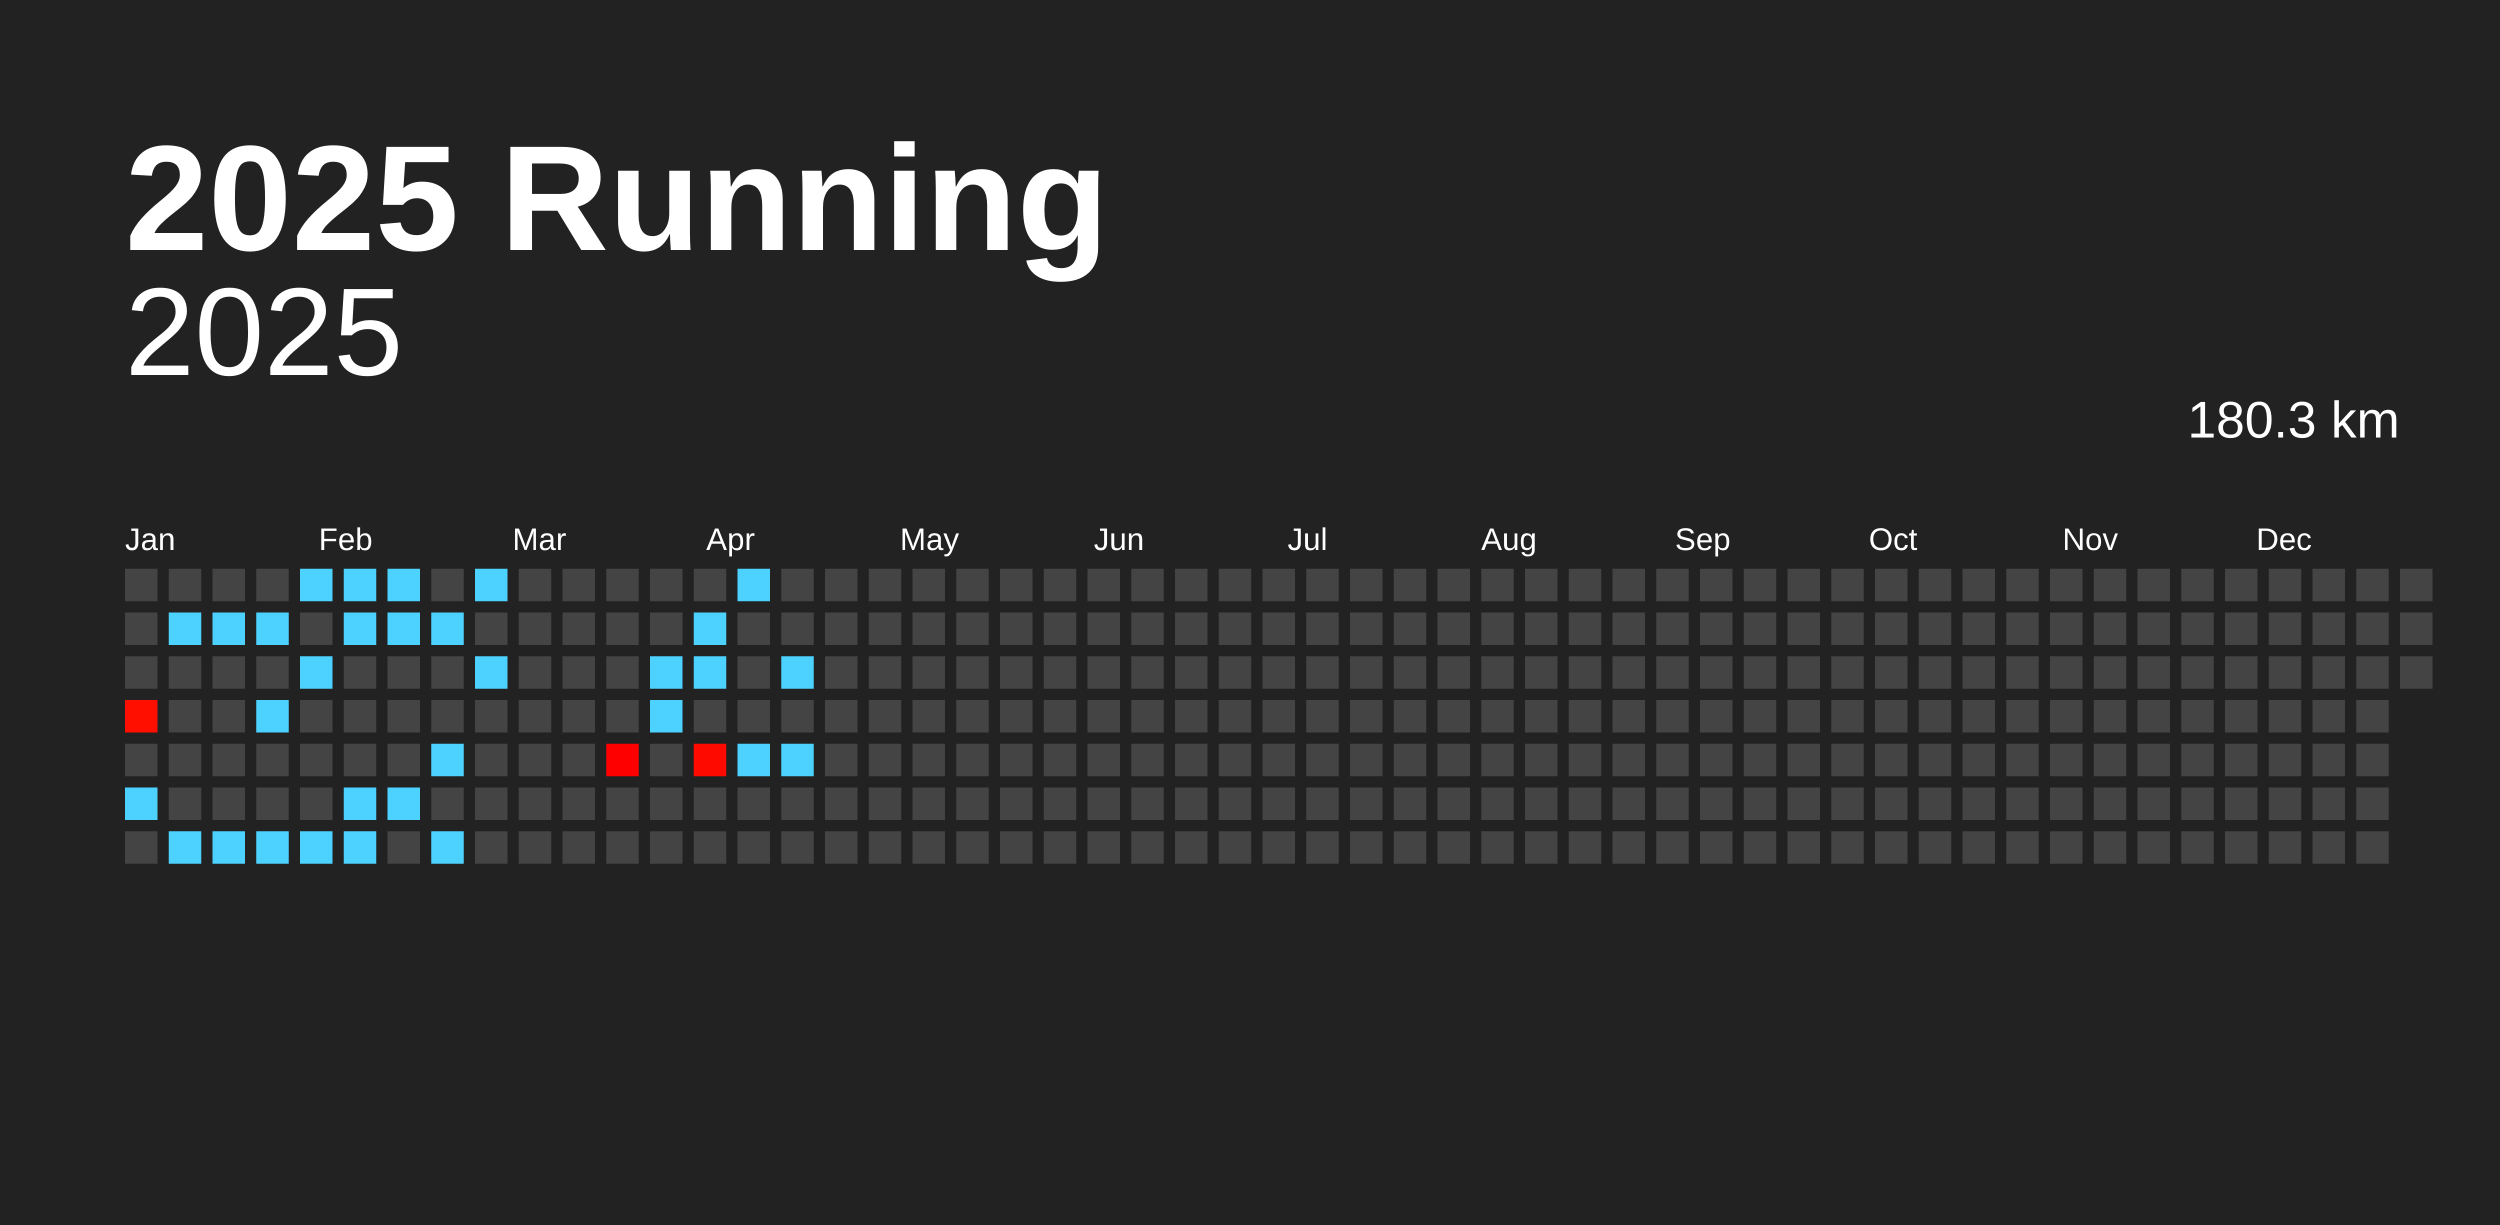
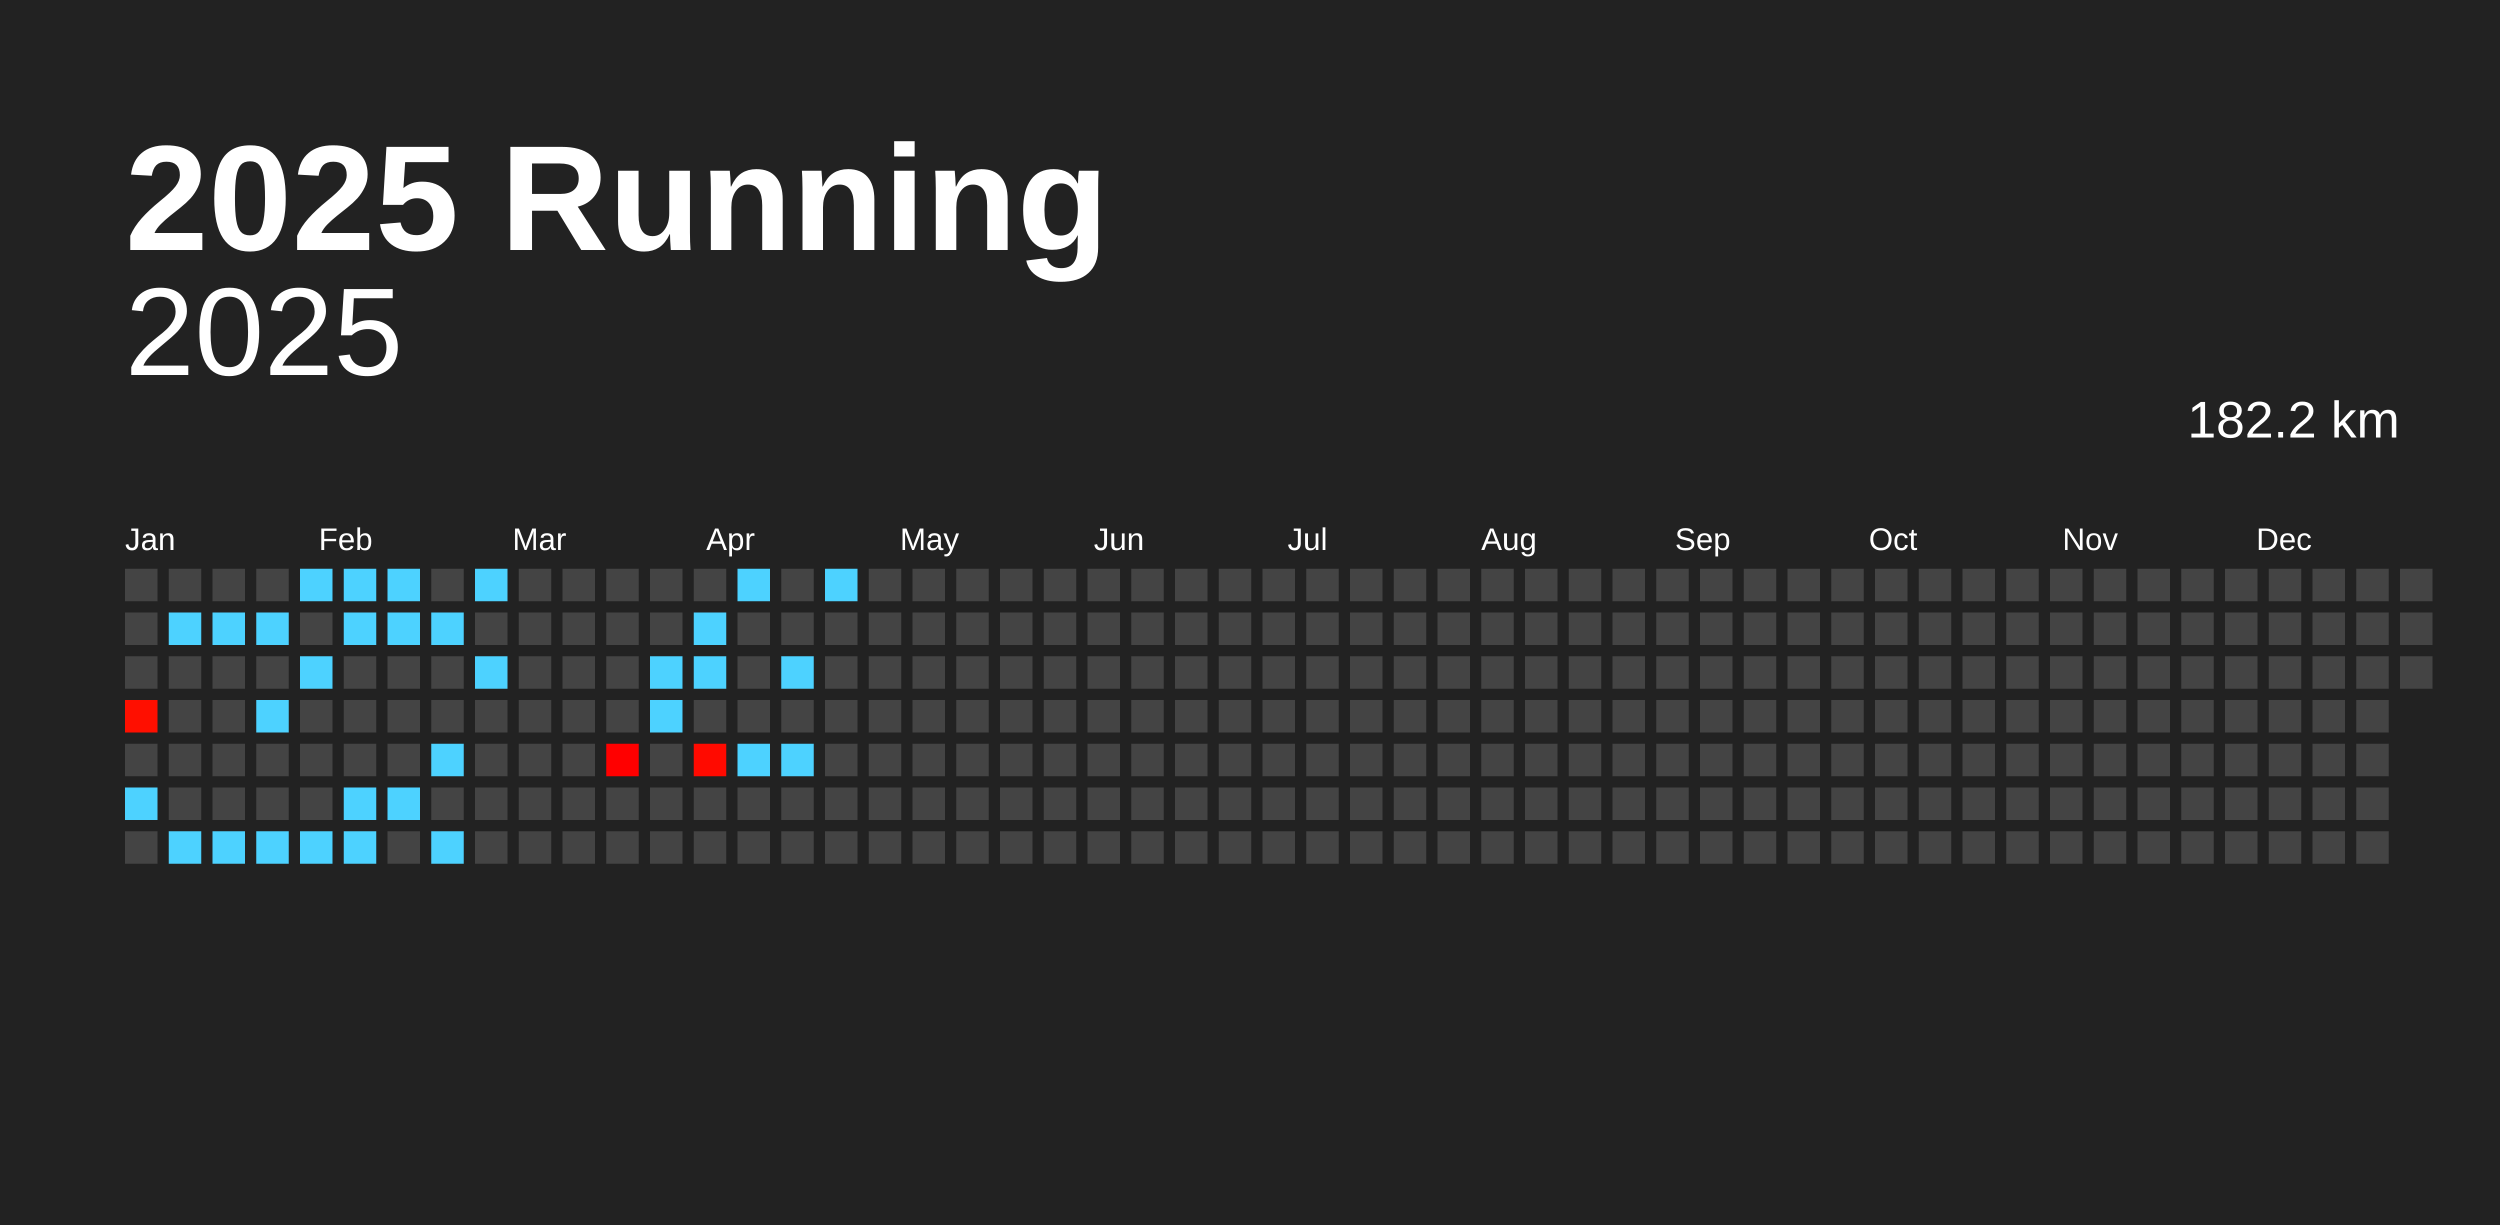
<svg xmlns="http://www.w3.org/2000/svg" baseProfile="full" height="98mm" version="1.1" viewBox="0,0,200,98" width="200mm">
  <defs />
  <rect fill="#222222" height="98" width="200" x="0" y="0" />
  <text fill="#FFFFFF" style="font-size:12px; font-family:Arial; font-weight:bold;" x="10" y="20">2025 Running</text>
  <text alignment-baseline="hanging" fill="#FFFFFF" style="font-size:10.0px; font-family:Arial;" x="10" y="30">2025</text>
-   <text alignment-baseline="hanging" fill="#FFFFFF" style="font-size:4.125px; font-family:Arial;" x="175" y="35">180.3 km</text>
+   <text alignment-baseline="hanging" fill="#FFFFFF" style="font-size:4.125px; font-family:Arial;" x="175" y="35">182.2 km</text>
  <text fill="#FFFFFF" style="font-size:2.5px; font-family:Arial" x="10.0" y="44">Jan</text>
  <text fill="#FFFFFF" style="font-size:2.5px; font-family:Arial" x="25.5" y="44">Feb</text>
  <text fill="#FFFFFF" style="font-size:2.5px; font-family:Arial" x="41.0" y="44">Mar</text>
  <text fill="#FFFFFF" style="font-size:2.5px; font-family:Arial" x="56.5" y="44">Apr</text>
  <text fill="#FFFFFF" style="font-size:2.5px; font-family:Arial" x="72.0" y="44">May</text>
  <text fill="#FFFFFF" style="font-size:2.5px; font-family:Arial" x="87.5" y="44">Jun</text>
  <text fill="#FFFFFF" style="font-size:2.5px; font-family:Arial" x="103.0" y="44">Jul</text>
  <text fill="#FFFFFF" style="font-size:2.5px; font-family:Arial" x="118.5" y="44">Aug</text>
  <text fill="#FFFFFF" style="font-size:2.5px; font-family:Arial" x="134.0" y="44">Sep</text>
  <text fill="#FFFFFF" style="font-size:2.5px; font-family:Arial" x="149.5" y="44">Oct</text>
  <text fill="#FFFFFF" style="font-size:2.5px; font-family:Arial" x="165.0" y="44">Nov</text>
  <text fill="#FFFFFF" style="font-size:2.5px; font-family:Arial" x="180.5" y="44">Dec</text>
  <rect fill="#444444" height="2.6" width="2.6" x="10.0" y="45.5" />
  <rect fill="#444444" height="2.6" width="2.6" x="10.0" y="49.0" />
  <rect fill="#444444" height="2.6" width="2.6" x="10.0" y="52.5" />
  <rect fill="#ff0f00" height="2.6" width="2.6" x="10.0" y="56.0" />
  <rect fill="#444444" height="2.6" width="2.6" x="10.0" y="59.5" />
  <rect fill="#4dd2ff" height="2.6" width="2.6" x="10.0" y="63.0" />
  <rect fill="#444444" height="2.6" width="2.6" x="10.0" y="66.5" />
  <rect fill="#444444" height="2.6" width="2.6" x="13.5" y="45.5" />
  <rect fill="#4dd2ff" height="2.6" width="2.6" x="13.5" y="49.0" />
  <rect fill="#444444" height="2.6" width="2.6" x="13.5" y="52.5" />
  <rect fill="#444444" height="2.6" width="2.6" x="13.5" y="56.0" />
  <rect fill="#444444" height="2.6" width="2.6" x="13.5" y="59.5" />
  <rect fill="#444444" height="2.6" width="2.6" x="13.5" y="63.0" />
  <rect fill="#4dd2ff" height="2.6" width="2.6" x="13.5" y="66.5" />
  <rect fill="#444444" height="2.6" width="2.6" x="17.0" y="45.5" />
  <rect fill="#4dd2ff" height="2.6" width="2.6" x="17.0" y="49.0" />
  <rect fill="#444444" height="2.6" width="2.6" x="17.0" y="52.5" />
  <rect fill="#444444" height="2.6" width="2.6" x="17.0" y="56.0" />
  <rect fill="#444444" height="2.6" width="2.6" x="17.0" y="59.5" />
  <rect fill="#444444" height="2.6" width="2.6" x="17.0" y="63.0" />
  <rect fill="#4dd2ff" height="2.6" width="2.6" x="17.0" y="66.5" />
  <rect fill="#444444" height="2.6" width="2.6" x="20.5" y="45.5" />
  <rect fill="#4dd2ff" height="2.6" width="2.6" x="20.5" y="49.0" />
  <rect fill="#444444" height="2.6" width="2.6" x="20.5" y="52.5" />
  <rect fill="#4dd2ff" height="2.6" width="2.6" x="20.5" y="56.0" />
  <rect fill="#444444" height="2.6" width="2.6" x="20.5" y="59.5" />
  <rect fill="#444444" height="2.6" width="2.6" x="20.5" y="63.0" />
  <rect fill="#4dd2ff" height="2.6" width="2.6" x="20.5" y="66.5" />
  <rect fill="#4dd2ff" height="2.6" width="2.6" x="24.0" y="45.5" />
  <rect fill="#444444" height="2.6" width="2.6" x="24.0" y="49.0" />
  <rect fill="#4dd2ff" height="2.6" width="2.6" x="24.0" y="52.5" />
  <rect fill="#444444" height="2.6" width="2.6" x="24.0" y="56.0" />
  <rect fill="#444444" height="2.6" width="2.6" x="24.0" y="59.5" />
  <rect fill="#444444" height="2.6" width="2.6" x="24.0" y="63.0" />
  <rect fill="#4dd2ff" height="2.6" width="2.6" x="24.0" y="66.5" />
  <rect fill="#4dd2ff" height="2.6" width="2.6" x="27.5" y="45.5" />
  <rect fill="#4dd2ff" height="2.6" width="2.6" x="27.5" y="49.0" />
  <rect fill="#444444" height="2.6" width="2.6" x="27.5" y="52.5" />
  <rect fill="#444444" height="2.6" width="2.6" x="27.5" y="56.0" />
  <rect fill="#444444" height="2.6" width="2.6" x="27.5" y="59.5" />
  <rect fill="#4dd2ff" height="2.6" width="2.6" x="27.5" y="63.0" />
  <rect fill="#4dd2ff" height="2.6" width="2.6" x="27.5" y="66.5" />
  <rect fill="#4dd2ff" height="2.6" width="2.6" x="31.0" y="45.5" />
  <rect fill="#4dd2ff" height="2.6" width="2.6" x="31.0" y="49.0" />
  <rect fill="#444444" height="2.6" width="2.6" x="31.0" y="52.5" />
  <rect fill="#444444" height="2.6" width="2.6" x="31.0" y="56.0" />
  <rect fill="#444444" height="2.6" width="2.6" x="31.0" y="59.5" />
  <rect fill="#4dd2ff" height="2.6" width="2.6" x="31.0" y="63.0" />
  <rect fill="#444444" height="2.6" width="2.6" x="31.0" y="66.5" />
  <rect fill="#444444" height="2.6" width="2.6" x="34.5" y="45.5" />
  <rect fill="#4dd2ff" height="2.6" width="2.6" x="34.5" y="49.0" />
  <rect fill="#444444" height="2.6" width="2.6" x="34.5" y="52.5" />
  <rect fill="#444444" height="2.6" width="2.6" x="34.5" y="56.0" />
  <rect fill="#4dd2ff" height="2.6" width="2.6" x="34.5" y="59.5" />
  <rect fill="#444444" height="2.6" width="2.6" x="34.5" y="63.0" />
  <rect fill="#4dd2ff" height="2.6" width="2.6" x="34.5" y="66.5" />
  <rect fill="#4dd2ff" height="2.6" width="2.6" x="38.0" y="45.5" />
  <rect fill="#444444" height="2.6" width="2.6" x="38.0" y="49.0" />
  <rect fill="#4dd2ff" height="2.6" width="2.6" x="38.0" y="52.5" />
  <rect fill="#444444" height="2.6" width="2.6" x="38.0" y="56.0" />
  <rect fill="#444444" height="2.6" width="2.6" x="38.0" y="59.5" />
  <rect fill="#444444" height="2.6" width="2.6" x="38.0" y="63.0" />
  <rect fill="#444444" height="2.6" width="2.6" x="38.0" y="66.5" />
  <rect fill="#444444" height="2.6" width="2.6" x="41.5" y="45.5" />
  <rect fill="#444444" height="2.6" width="2.6" x="41.5" y="49.0" />
  <rect fill="#444444" height="2.6" width="2.6" x="41.5" y="52.5" />
  <rect fill="#444444" height="2.6" width="2.6" x="41.5" y="56.0" />
  <rect fill="#444444" height="2.6" width="2.6" x="41.5" y="59.5" />
  <rect fill="#444444" height="2.6" width="2.6" x="41.5" y="63.0" />
  <rect fill="#444444" height="2.6" width="2.6" x="41.5" y="66.5" />
  <rect fill="#444444" height="2.6" width="2.6" x="45.0" y="45.5" />
  <rect fill="#444444" height="2.6" width="2.6" x="45.0" y="49.0" />
  <rect fill="#444444" height="2.6" width="2.6" x="45.0" y="52.5" />
  <rect fill="#444444" height="2.6" width="2.6" x="45.0" y="56.0" />
  <rect fill="#444444" height="2.6" width="2.6" x="45.0" y="59.5" />
  <rect fill="#444444" height="2.6" width="2.6" x="45.0" y="63.0" />
  <rect fill="#444444" height="2.6" width="2.6" x="45.0" y="66.5" />
  <rect fill="#444444" height="2.6" width="2.6" x="48.5" y="45.5" />
  <rect fill="#444444" height="2.6" width="2.6" x="48.5" y="49.0" />
  <rect fill="#444444" height="2.6" width="2.6" x="48.5" y="52.5" />
  <rect fill="#444444" height="2.6" width="2.6" x="48.5" y="56.0" />
  <rect fill="#ff0000" height="2.6" width="2.6" x="48.5" y="59.5" />
  <rect fill="#444444" height="2.6" width="2.6" x="48.5" y="63.0" />
  <rect fill="#444444" height="2.6" width="2.6" x="48.5" y="66.5" />
  <rect fill="#444444" height="2.6" width="2.6" x="52.0" y="45.5" />
  <rect fill="#444444" height="2.6" width="2.6" x="52.0" y="49.0" />
  <rect fill="#4dd2ff" height="2.6" width="2.6" x="52.0" y="52.5" />
  <rect fill="#4dd2ff" height="2.6" width="2.6" x="52.0" y="56.0" />
  <rect fill="#444444" height="2.6" width="2.6" x="52.0" y="59.5" />
  <rect fill="#444444" height="2.6" width="2.6" x="52.0" y="63.0" />
  <rect fill="#444444" height="2.6" width="2.6" x="52.0" y="66.5" />
  <rect fill="#444444" height="2.6" width="2.6" x="55.5" y="45.5" />
  <rect fill="#4dd2ff" height="2.6" width="2.6" x="55.5" y="49.0" />
  <rect fill="#4dd2ff" height="2.6" width="2.6" x="55.5" y="52.5" />
  <rect fill="#444444" height="2.6" width="2.6" x="55.5" y="56.0" />
  <rect fill="#ff0a00" height="2.6" width="2.6" x="55.5" y="59.5" />
  <rect fill="#444444" height="2.6" width="2.6" x="55.5" y="63.0" />
  <rect fill="#444444" height="2.6" width="2.6" x="55.5" y="66.5" />
  <rect fill="#4dd2ff" height="2.6" width="2.6" x="59.0" y="45.5" />
  <rect fill="#444444" height="2.6" width="2.6" x="59.0" y="49.0" />
  <rect fill="#444444" height="2.6" width="2.6" x="59.0" y="52.5" />
  <rect fill="#444444" height="2.6" width="2.6" x="59.0" y="56.0" />
  <rect fill="#4dd2ff" height="2.6" width="2.6" x="59.0" y="59.5" />
  <rect fill="#444444" height="2.6" width="2.6" x="59.0" y="63.0" />
  <rect fill="#444444" height="2.6" width="2.6" x="59.0" y="66.5" />
  <rect fill="#444444" height="2.6" width="2.6" x="62.5" y="45.5" />
  <rect fill="#444444" height="2.6" width="2.6" x="62.5" y="49.0" />
  <rect fill="#4dd2ff" height="2.6" width="2.6" x="62.5" y="52.5" />
  <rect fill="#444444" height="2.6" width="2.6" x="62.5" y="56.0" />
  <rect fill="#4dd2ff" height="2.6" width="2.6" x="62.5" y="59.5" />
  <rect fill="#444444" height="2.6" width="2.6" x="62.5" y="63.0" />
  <rect fill="#444444" height="2.6" width="2.6" x="62.5" y="66.5" />
-   <rect fill="#444444" height="2.6" width="2.6" x="66.0" y="45.5" />
+   <rect fill="#4dd2ff" height="2.6" width="2.6" x="66.0" y="45.5" />
  <rect fill="#444444" height="2.6" width="2.6" x="66.0" y="49.0" />
  <rect fill="#444444" height="2.6" width="2.6" x="66.0" y="52.5" />
  <rect fill="#444444" height="2.6" width="2.6" x="66.0" y="56.0" />
  <rect fill="#444444" height="2.6" width="2.6" x="66.0" y="59.5" />
  <rect fill="#444444" height="2.6" width="2.6" x="66.0" y="63.0" />
  <rect fill="#444444" height="2.6" width="2.6" x="66.0" y="66.5" />
  <rect fill="#444444" height="2.6" width="2.6" x="69.5" y="45.5" />
  <rect fill="#444444" height="2.6" width="2.6" x="69.5" y="49.0" />
  <rect fill="#444444" height="2.6" width="2.6" x="69.5" y="52.5" />
  <rect fill="#444444" height="2.6" width="2.6" x="69.5" y="56.0" />
  <rect fill="#444444" height="2.6" width="2.6" x="69.5" y="59.5" />
  <rect fill="#444444" height="2.6" width="2.6" x="69.5" y="63.0" />
  <rect fill="#444444" height="2.6" width="2.6" x="69.5" y="66.5" />
  <rect fill="#444444" height="2.6" width="2.6" x="73.0" y="45.5" />
  <rect fill="#444444" height="2.6" width="2.6" x="73.0" y="49.0" />
  <rect fill="#444444" height="2.6" width="2.6" x="73.0" y="52.5" />
  <rect fill="#444444" height="2.6" width="2.6" x="73.0" y="56.0" />
  <rect fill="#444444" height="2.6" width="2.6" x="73.0" y="59.5" />
  <rect fill="#444444" height="2.6" width="2.6" x="73.0" y="63.0" />
  <rect fill="#444444" height="2.6" width="2.6" x="73.0" y="66.5" />
  <rect fill="#444444" height="2.6" width="2.6" x="76.5" y="45.5" />
  <rect fill="#444444" height="2.6" width="2.6" x="76.5" y="49.0" />
  <rect fill="#444444" height="2.6" width="2.6" x="76.5" y="52.5" />
  <rect fill="#444444" height="2.6" width="2.6" x="76.5" y="56.0" />
  <rect fill="#444444" height="2.6" width="2.6" x="76.5" y="59.5" />
  <rect fill="#444444" height="2.6" width="2.6" x="76.5" y="63.0" />
  <rect fill="#444444" height="2.6" width="2.6" x="76.5" y="66.5" />
  <rect fill="#444444" height="2.6" width="2.6" x="80.0" y="45.5" />
  <rect fill="#444444" height="2.6" width="2.6" x="80.0" y="49.0" />
  <rect fill="#444444" height="2.6" width="2.6" x="80.0" y="52.5" />
  <rect fill="#444444" height="2.6" width="2.6" x="80.0" y="56.0" />
  <rect fill="#444444" height="2.6" width="2.6" x="80.0" y="59.5" />
  <rect fill="#444444" height="2.6" width="2.6" x="80.0" y="63.0" />
  <rect fill="#444444" height="2.6" width="2.6" x="80.0" y="66.5" />
  <rect fill="#444444" height="2.6" width="2.6" x="83.5" y="45.5" />
  <rect fill="#444444" height="2.6" width="2.6" x="83.5" y="49.0" />
  <rect fill="#444444" height="2.6" width="2.6" x="83.5" y="52.5" />
  <rect fill="#444444" height="2.6" width="2.6" x="83.5" y="56.0" />
  <rect fill="#444444" height="2.6" width="2.6" x="83.5" y="59.5" />
  <rect fill="#444444" height="2.6" width="2.6" x="83.5" y="63.0" />
  <rect fill="#444444" height="2.6" width="2.6" x="83.5" y="66.5" />
  <rect fill="#444444" height="2.6" width="2.6" x="87.0" y="45.5" />
  <rect fill="#444444" height="2.6" width="2.6" x="87.0" y="49.0" />
  <rect fill="#444444" height="2.6" width="2.6" x="87.0" y="52.5" />
  <rect fill="#444444" height="2.6" width="2.6" x="87.0" y="56.0" />
  <rect fill="#444444" height="2.6" width="2.6" x="87.0" y="59.5" />
  <rect fill="#444444" height="2.6" width="2.6" x="87.0" y="63.0" />
  <rect fill="#444444" height="2.6" width="2.6" x="87.0" y="66.5" />
  <rect fill="#444444" height="2.6" width="2.6" x="90.5" y="45.5" />
  <rect fill="#444444" height="2.6" width="2.6" x="90.5" y="49.0" />
  <rect fill="#444444" height="2.6" width="2.6" x="90.5" y="52.5" />
  <rect fill="#444444" height="2.6" width="2.6" x="90.5" y="56.0" />
  <rect fill="#444444" height="2.6" width="2.6" x="90.5" y="59.5" />
  <rect fill="#444444" height="2.6" width="2.6" x="90.5" y="63.0" />
  <rect fill="#444444" height="2.6" width="2.6" x="90.5" y="66.5" />
  <rect fill="#444444" height="2.6" width="2.6" x="94.0" y="45.5" />
  <rect fill="#444444" height="2.6" width="2.6" x="94.0" y="49.0" />
  <rect fill="#444444" height="2.6" width="2.6" x="94.0" y="52.5" />
  <rect fill="#444444" height="2.6" width="2.6" x="94.0" y="56.0" />
  <rect fill="#444444" height="2.6" width="2.6" x="94.0" y="59.5" />
  <rect fill="#444444" height="2.6" width="2.6" x="94.0" y="63.0" />
  <rect fill="#444444" height="2.6" width="2.6" x="94.0" y="66.5" />
  <rect fill="#444444" height="2.6" width="2.6" x="97.5" y="45.5" />
  <rect fill="#444444" height="2.6" width="2.6" x="97.5" y="49.0" />
  <rect fill="#444444" height="2.6" width="2.6" x="97.5" y="52.5" />
  <rect fill="#444444" height="2.6" width="2.6" x="97.5" y="56.0" />
  <rect fill="#444444" height="2.6" width="2.6" x="97.5" y="59.5" />
  <rect fill="#444444" height="2.6" width="2.6" x="97.5" y="63.0" />
  <rect fill="#444444" height="2.6" width="2.6" x="97.5" y="66.5" />
  <rect fill="#444444" height="2.6" width="2.6" x="101.0" y="45.5" />
  <rect fill="#444444" height="2.6" width="2.6" x="101.0" y="49.0" />
  <rect fill="#444444" height="2.6" width="2.6" x="101.0" y="52.5" />
  <rect fill="#444444" height="2.6" width="2.6" x="101.0" y="56.0" />
  <rect fill="#444444" height="2.6" width="2.6" x="101.0" y="59.5" />
  <rect fill="#444444" height="2.6" width="2.6" x="101.0" y="63.0" />
  <rect fill="#444444" height="2.6" width="2.6" x="101.0" y="66.5" />
  <rect fill="#444444" height="2.6" width="2.6" x="104.5" y="45.5" />
  <rect fill="#444444" height="2.6" width="2.6" x="104.5" y="49.0" />
  <rect fill="#444444" height="2.6" width="2.6" x="104.5" y="52.5" />
  <rect fill="#444444" height="2.6" width="2.6" x="104.5" y="56.0" />
  <rect fill="#444444" height="2.6" width="2.6" x="104.5" y="59.5" />
  <rect fill="#444444" height="2.6" width="2.6" x="104.5" y="63.0" />
  <rect fill="#444444" height="2.6" width="2.6" x="104.5" y="66.5" />
  <rect fill="#444444" height="2.6" width="2.6" x="108.0" y="45.5" />
  <rect fill="#444444" height="2.6" width="2.6" x="108.0" y="49.0" />
  <rect fill="#444444" height="2.6" width="2.6" x="108.0" y="52.5" />
  <rect fill="#444444" height="2.6" width="2.6" x="108.0" y="56.0" />
  <rect fill="#444444" height="2.6" width="2.6" x="108.0" y="59.5" />
  <rect fill="#444444" height="2.6" width="2.6" x="108.0" y="63.0" />
  <rect fill="#444444" height="2.6" width="2.6" x="108.0" y="66.5" />
  <rect fill="#444444" height="2.6" width="2.6" x="111.5" y="45.5" />
  <rect fill="#444444" height="2.6" width="2.6" x="111.5" y="49.0" />
  <rect fill="#444444" height="2.6" width="2.6" x="111.5" y="52.5" />
  <rect fill="#444444" height="2.6" width="2.6" x="111.5" y="56.0" />
  <rect fill="#444444" height="2.6" width="2.6" x="111.5" y="59.5" />
  <rect fill="#444444" height="2.6" width="2.6" x="111.5" y="63.0" />
  <rect fill="#444444" height="2.6" width="2.6" x="111.5" y="66.5" />
  <rect fill="#444444" height="2.6" width="2.6" x="115.0" y="45.5" />
  <rect fill="#444444" height="2.6" width="2.6" x="115.0" y="49.0" />
  <rect fill="#444444" height="2.6" width="2.6" x="115.0" y="52.5" />
  <rect fill="#444444" height="2.6" width="2.6" x="115.0" y="56.0" />
  <rect fill="#444444" height="2.6" width="2.6" x="115.0" y="59.5" />
  <rect fill="#444444" height="2.6" width="2.6" x="115.0" y="63.0" />
  <rect fill="#444444" height="2.6" width="2.6" x="115.0" y="66.5" />
  <rect fill="#444444" height="2.6" width="2.6" x="118.5" y="45.5" />
  <rect fill="#444444" height="2.6" width="2.6" x="118.5" y="49.0" />
  <rect fill="#444444" height="2.6" width="2.6" x="118.5" y="52.5" />
  <rect fill="#444444" height="2.6" width="2.6" x="118.5" y="56.0" />
  <rect fill="#444444" height="2.6" width="2.6" x="118.5" y="59.5" />
  <rect fill="#444444" height="2.6" width="2.6" x="118.5" y="63.0" />
  <rect fill="#444444" height="2.6" width="2.6" x="118.5" y="66.5" />
  <rect fill="#444444" height="2.6" width="2.6" x="122.0" y="45.5" />
  <rect fill="#444444" height="2.6" width="2.6" x="122.0" y="49.0" />
  <rect fill="#444444" height="2.6" width="2.6" x="122.0" y="52.5" />
  <rect fill="#444444" height="2.6" width="2.6" x="122.0" y="56.0" />
  <rect fill="#444444" height="2.6" width="2.6" x="122.0" y="59.5" />
  <rect fill="#444444" height="2.6" width="2.6" x="122.0" y="63.0" />
  <rect fill="#444444" height="2.6" width="2.6" x="122.0" y="66.5" />
  <rect fill="#444444" height="2.6" width="2.6" x="125.5" y="45.5" />
  <rect fill="#444444" height="2.6" width="2.6" x="125.5" y="49.0" />
  <rect fill="#444444" height="2.6" width="2.6" x="125.5" y="52.5" />
  <rect fill="#444444" height="2.6" width="2.6" x="125.5" y="56.0" />
  <rect fill="#444444" height="2.6" width="2.6" x="125.5" y="59.5" />
  <rect fill="#444444" height="2.6" width="2.6" x="125.5" y="63.0" />
  <rect fill="#444444" height="2.6" width="2.6" x="125.5" y="66.5" />
  <rect fill="#444444" height="2.6" width="2.6" x="129.0" y="45.5" />
  <rect fill="#444444" height="2.6" width="2.6" x="129.0" y="49.0" />
  <rect fill="#444444" height="2.6" width="2.6" x="129.0" y="52.5" />
  <rect fill="#444444" height="2.6" width="2.6" x="129.0" y="56.0" />
  <rect fill="#444444" height="2.6" width="2.6" x="129.0" y="59.5" />
  <rect fill="#444444" height="2.6" width="2.6" x="129.0" y="63.0" />
  <rect fill="#444444" height="2.6" width="2.6" x="129.0" y="66.5" />
  <rect fill="#444444" height="2.6" width="2.6" x="132.5" y="45.5" />
  <rect fill="#444444" height="2.6" width="2.6" x="132.5" y="49.0" />
  <rect fill="#444444" height="2.6" width="2.6" x="132.5" y="52.5" />
  <rect fill="#444444" height="2.6" width="2.6" x="132.5" y="56.0" />
  <rect fill="#444444" height="2.6" width="2.6" x="132.5" y="59.5" />
  <rect fill="#444444" height="2.6" width="2.6" x="132.5" y="63.0" />
  <rect fill="#444444" height="2.6" width="2.6" x="132.5" y="66.5" />
  <rect fill="#444444" height="2.6" width="2.6" x="136.0" y="45.5" />
  <rect fill="#444444" height="2.6" width="2.6" x="136.0" y="49.0" />
  <rect fill="#444444" height="2.6" width="2.6" x="136.0" y="52.5" />
  <rect fill="#444444" height="2.6" width="2.6" x="136.0" y="56.0" />
  <rect fill="#444444" height="2.6" width="2.6" x="136.0" y="59.5" />
  <rect fill="#444444" height="2.6" width="2.6" x="136.0" y="63.0" />
  <rect fill="#444444" height="2.6" width="2.6" x="136.0" y="66.5" />
  <rect fill="#444444" height="2.6" width="2.6" x="139.5" y="45.5" />
  <rect fill="#444444" height="2.6" width="2.6" x="139.5" y="49.0" />
  <rect fill="#444444" height="2.6" width="2.6" x="139.5" y="52.5" />
  <rect fill="#444444" height="2.6" width="2.6" x="139.5" y="56.0" />
  <rect fill="#444444" height="2.6" width="2.6" x="139.5" y="59.5" />
  <rect fill="#444444" height="2.6" width="2.6" x="139.5" y="63.0" />
  <rect fill="#444444" height="2.6" width="2.6" x="139.5" y="66.5" />
  <rect fill="#444444" height="2.6" width="2.6" x="143.0" y="45.5" />
  <rect fill="#444444" height="2.6" width="2.6" x="143.0" y="49.0" />
  <rect fill="#444444" height="2.6" width="2.6" x="143.0" y="52.5" />
  <rect fill="#444444" height="2.6" width="2.6" x="143.0" y="56.0" />
  <rect fill="#444444" height="2.6" width="2.6" x="143.0" y="59.5" />
  <rect fill="#444444" height="2.6" width="2.6" x="143.0" y="63.0" />
  <rect fill="#444444" height="2.6" width="2.6" x="143.0" y="66.5" />
  <rect fill="#444444" height="2.6" width="2.6" x="146.5" y="45.5" />
  <rect fill="#444444" height="2.6" width="2.6" x="146.5" y="49.0" />
  <rect fill="#444444" height="2.6" width="2.6" x="146.5" y="52.5" />
  <rect fill="#444444" height="2.6" width="2.6" x="146.5" y="56.0" />
  <rect fill="#444444" height="2.6" width="2.6" x="146.5" y="59.5" />
  <rect fill="#444444" height="2.6" width="2.6" x="146.5" y="63.0" />
  <rect fill="#444444" height="2.6" width="2.6" x="146.5" y="66.5" />
  <rect fill="#444444" height="2.6" width="2.6" x="150.0" y="45.5" />
  <rect fill="#444444" height="2.6" width="2.6" x="150.0" y="49.0" />
  <rect fill="#444444" height="2.6" width="2.6" x="150.0" y="52.5" />
  <rect fill="#444444" height="2.6" width="2.6" x="150.0" y="56.0" />
  <rect fill="#444444" height="2.6" width="2.6" x="150.0" y="59.5" />
  <rect fill="#444444" height="2.6" width="2.6" x="150.0" y="63.0" />
  <rect fill="#444444" height="2.6" width="2.6" x="150.0" y="66.5" />
  <rect fill="#444444" height="2.6" width="2.6" x="153.5" y="45.5" />
  <rect fill="#444444" height="2.6" width="2.6" x="153.5" y="49.0" />
  <rect fill="#444444" height="2.6" width="2.6" x="153.5" y="52.5" />
  <rect fill="#444444" height="2.6" width="2.6" x="153.5" y="56.0" />
  <rect fill="#444444" height="2.6" width="2.6" x="153.5" y="59.5" />
  <rect fill="#444444" height="2.6" width="2.6" x="153.5" y="63.0" />
  <rect fill="#444444" height="2.6" width="2.6" x="153.5" y="66.5" />
  <rect fill="#444444" height="2.6" width="2.6" x="157.0" y="45.5" />
  <rect fill="#444444" height="2.6" width="2.6" x="157.0" y="49.0" />
  <rect fill="#444444" height="2.6" width="2.6" x="157.0" y="52.5" />
  <rect fill="#444444" height="2.6" width="2.6" x="157.0" y="56.0" />
  <rect fill="#444444" height="2.6" width="2.6" x="157.0" y="59.5" />
  <rect fill="#444444" height="2.6" width="2.6" x="157.0" y="63.0" />
  <rect fill="#444444" height="2.6" width="2.6" x="157.0" y="66.5" />
  <rect fill="#444444" height="2.6" width="2.6" x="160.5" y="45.5" />
  <rect fill="#444444" height="2.6" width="2.6" x="160.5" y="49.0" />
  <rect fill="#444444" height="2.6" width="2.6" x="160.5" y="52.5" />
  <rect fill="#444444" height="2.6" width="2.6" x="160.5" y="56.0" />
  <rect fill="#444444" height="2.6" width="2.6" x="160.5" y="59.5" />
  <rect fill="#444444" height="2.6" width="2.6" x="160.5" y="63.0" />
  <rect fill="#444444" height="2.6" width="2.6" x="160.5" y="66.5" />
  <rect fill="#444444" height="2.6" width="2.6" x="164.0" y="45.5" />
  <rect fill="#444444" height="2.6" width="2.6" x="164.0" y="49.0" />
  <rect fill="#444444" height="2.6" width="2.6" x="164.0" y="52.5" />
  <rect fill="#444444" height="2.6" width="2.6" x="164.0" y="56.0" />
  <rect fill="#444444" height="2.6" width="2.6" x="164.0" y="59.5" />
  <rect fill="#444444" height="2.6" width="2.6" x="164.0" y="63.0" />
  <rect fill="#444444" height="2.6" width="2.6" x="164.0" y="66.5" />
  <rect fill="#444444" height="2.6" width="2.6" x="167.5" y="45.5" />
  <rect fill="#444444" height="2.6" width="2.6" x="167.5" y="49.0" />
  <rect fill="#444444" height="2.6" width="2.6" x="167.5" y="52.5" />
  <rect fill="#444444" height="2.6" width="2.6" x="167.5" y="56.0" />
  <rect fill="#444444" height="2.6" width="2.6" x="167.5" y="59.5" />
  <rect fill="#444444" height="2.6" width="2.6" x="167.5" y="63.0" />
  <rect fill="#444444" height="2.6" width="2.6" x="167.5" y="66.5" />
  <rect fill="#444444" height="2.6" width="2.6" x="171.0" y="45.5" />
  <rect fill="#444444" height="2.6" width="2.6" x="171.0" y="49.0" />
  <rect fill="#444444" height="2.6" width="2.6" x="171.0" y="52.5" />
  <rect fill="#444444" height="2.6" width="2.6" x="171.0" y="56.0" />
  <rect fill="#444444" height="2.6" width="2.6" x="171.0" y="59.5" />
  <rect fill="#444444" height="2.6" width="2.6" x="171.0" y="63.0" />
  <rect fill="#444444" height="2.6" width="2.6" x="171.0" y="66.5" />
  <rect fill="#444444" height="2.6" width="2.6" x="174.5" y="45.5" />
  <rect fill="#444444" height="2.6" width="2.6" x="174.5" y="49.0" />
  <rect fill="#444444" height="2.6" width="2.6" x="174.5" y="52.5" />
  <rect fill="#444444" height="2.6" width="2.6" x="174.5" y="56.0" />
  <rect fill="#444444" height="2.6" width="2.6" x="174.5" y="59.5" />
  <rect fill="#444444" height="2.6" width="2.6" x="174.5" y="63.0" />
  <rect fill="#444444" height="2.6" width="2.6" x="174.5" y="66.5" />
  <rect fill="#444444" height="2.6" width="2.6" x="178.0" y="45.5" />
  <rect fill="#444444" height="2.6" width="2.6" x="178.0" y="49.0" />
  <rect fill="#444444" height="2.6" width="2.6" x="178.0" y="52.5" />
  <rect fill="#444444" height="2.6" width="2.6" x="178.0" y="56.0" />
  <rect fill="#444444" height="2.6" width="2.6" x="178.0" y="59.5" />
  <rect fill="#444444" height="2.6" width="2.6" x="178.0" y="63.0" />
  <rect fill="#444444" height="2.6" width="2.6" x="178.0" y="66.5" />
  <rect fill="#444444" height="2.6" width="2.6" x="181.5" y="45.5" />
  <rect fill="#444444" height="2.6" width="2.6" x="181.5" y="49.0" />
  <rect fill="#444444" height="2.6" width="2.6" x="181.5" y="52.5" />
  <rect fill="#444444" height="2.6" width="2.6" x="181.5" y="56.0" />
  <rect fill="#444444" height="2.6" width="2.6" x="181.5" y="59.5" />
  <rect fill="#444444" height="2.6" width="2.6" x="181.5" y="63.0" />
  <rect fill="#444444" height="2.6" width="2.6" x="181.5" y="66.5" />
  <rect fill="#444444" height="2.6" width="2.6" x="185.0" y="45.5" />
  <rect fill="#444444" height="2.6" width="2.6" x="185.0" y="49.0" />
  <rect fill="#444444" height="2.6" width="2.6" x="185.0" y="52.5" />
  <rect fill="#444444" height="2.6" width="2.6" x="185.0" y="56.0" />
  <rect fill="#444444" height="2.6" width="2.6" x="185.0" y="59.5" />
  <rect fill="#444444" height="2.6" width="2.6" x="185.0" y="63.0" />
  <rect fill="#444444" height="2.6" width="2.6" x="185.0" y="66.5" />
  <rect fill="#444444" height="2.6" width="2.6" x="188.5" y="45.5" />
  <rect fill="#444444" height="2.6" width="2.6" x="188.5" y="49.0" />
  <rect fill="#444444" height="2.6" width="2.6" x="188.5" y="52.5" />
  <rect fill="#444444" height="2.6" width="2.6" x="188.5" y="56.0" />
  <rect fill="#444444" height="2.6" width="2.6" x="188.5" y="59.5" />
  <rect fill="#444444" height="2.6" width="2.6" x="188.5" y="63.0" />
  <rect fill="#444444" height="2.6" width="2.6" x="188.5" y="66.5" />
  <rect fill="#444444" height="2.6" width="2.6" x="192.0" y="45.5" />
  <rect fill="#444444" height="2.6" width="2.6" x="192.0" y="49.0" />
  <rect fill="#444444" height="2.6" width="2.6" x="192.0" y="52.5" />
</svg>
